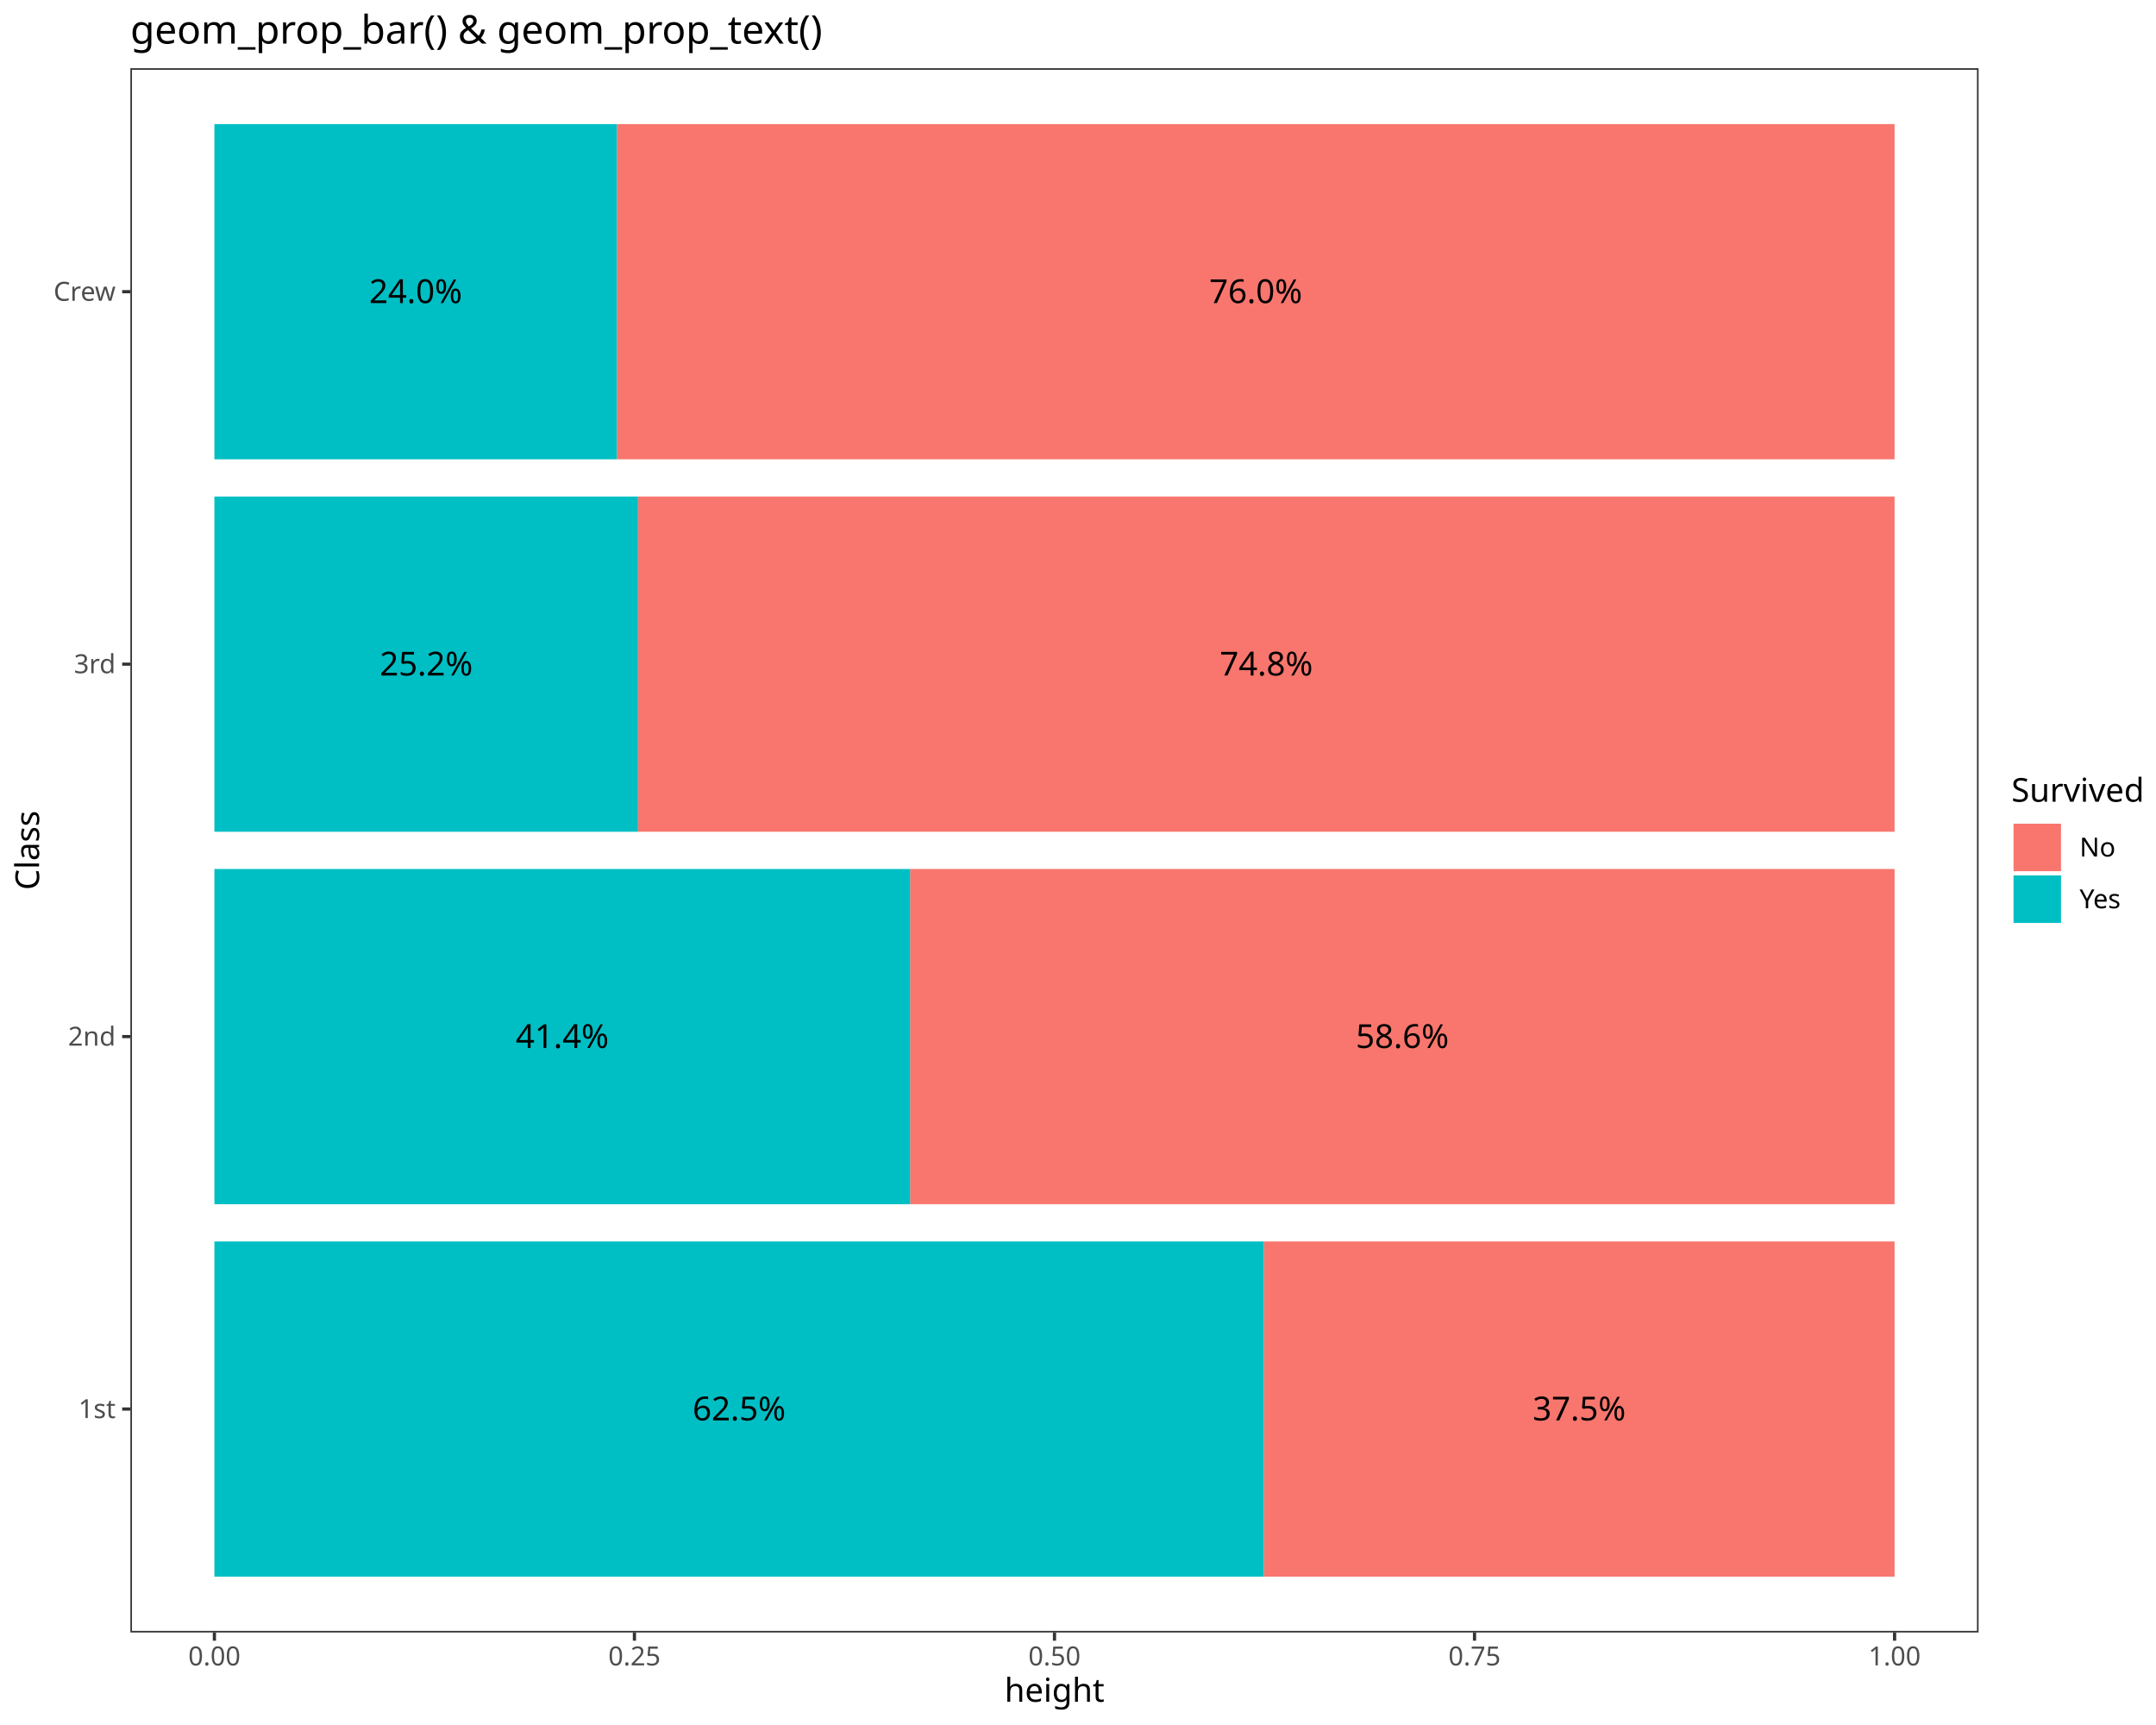
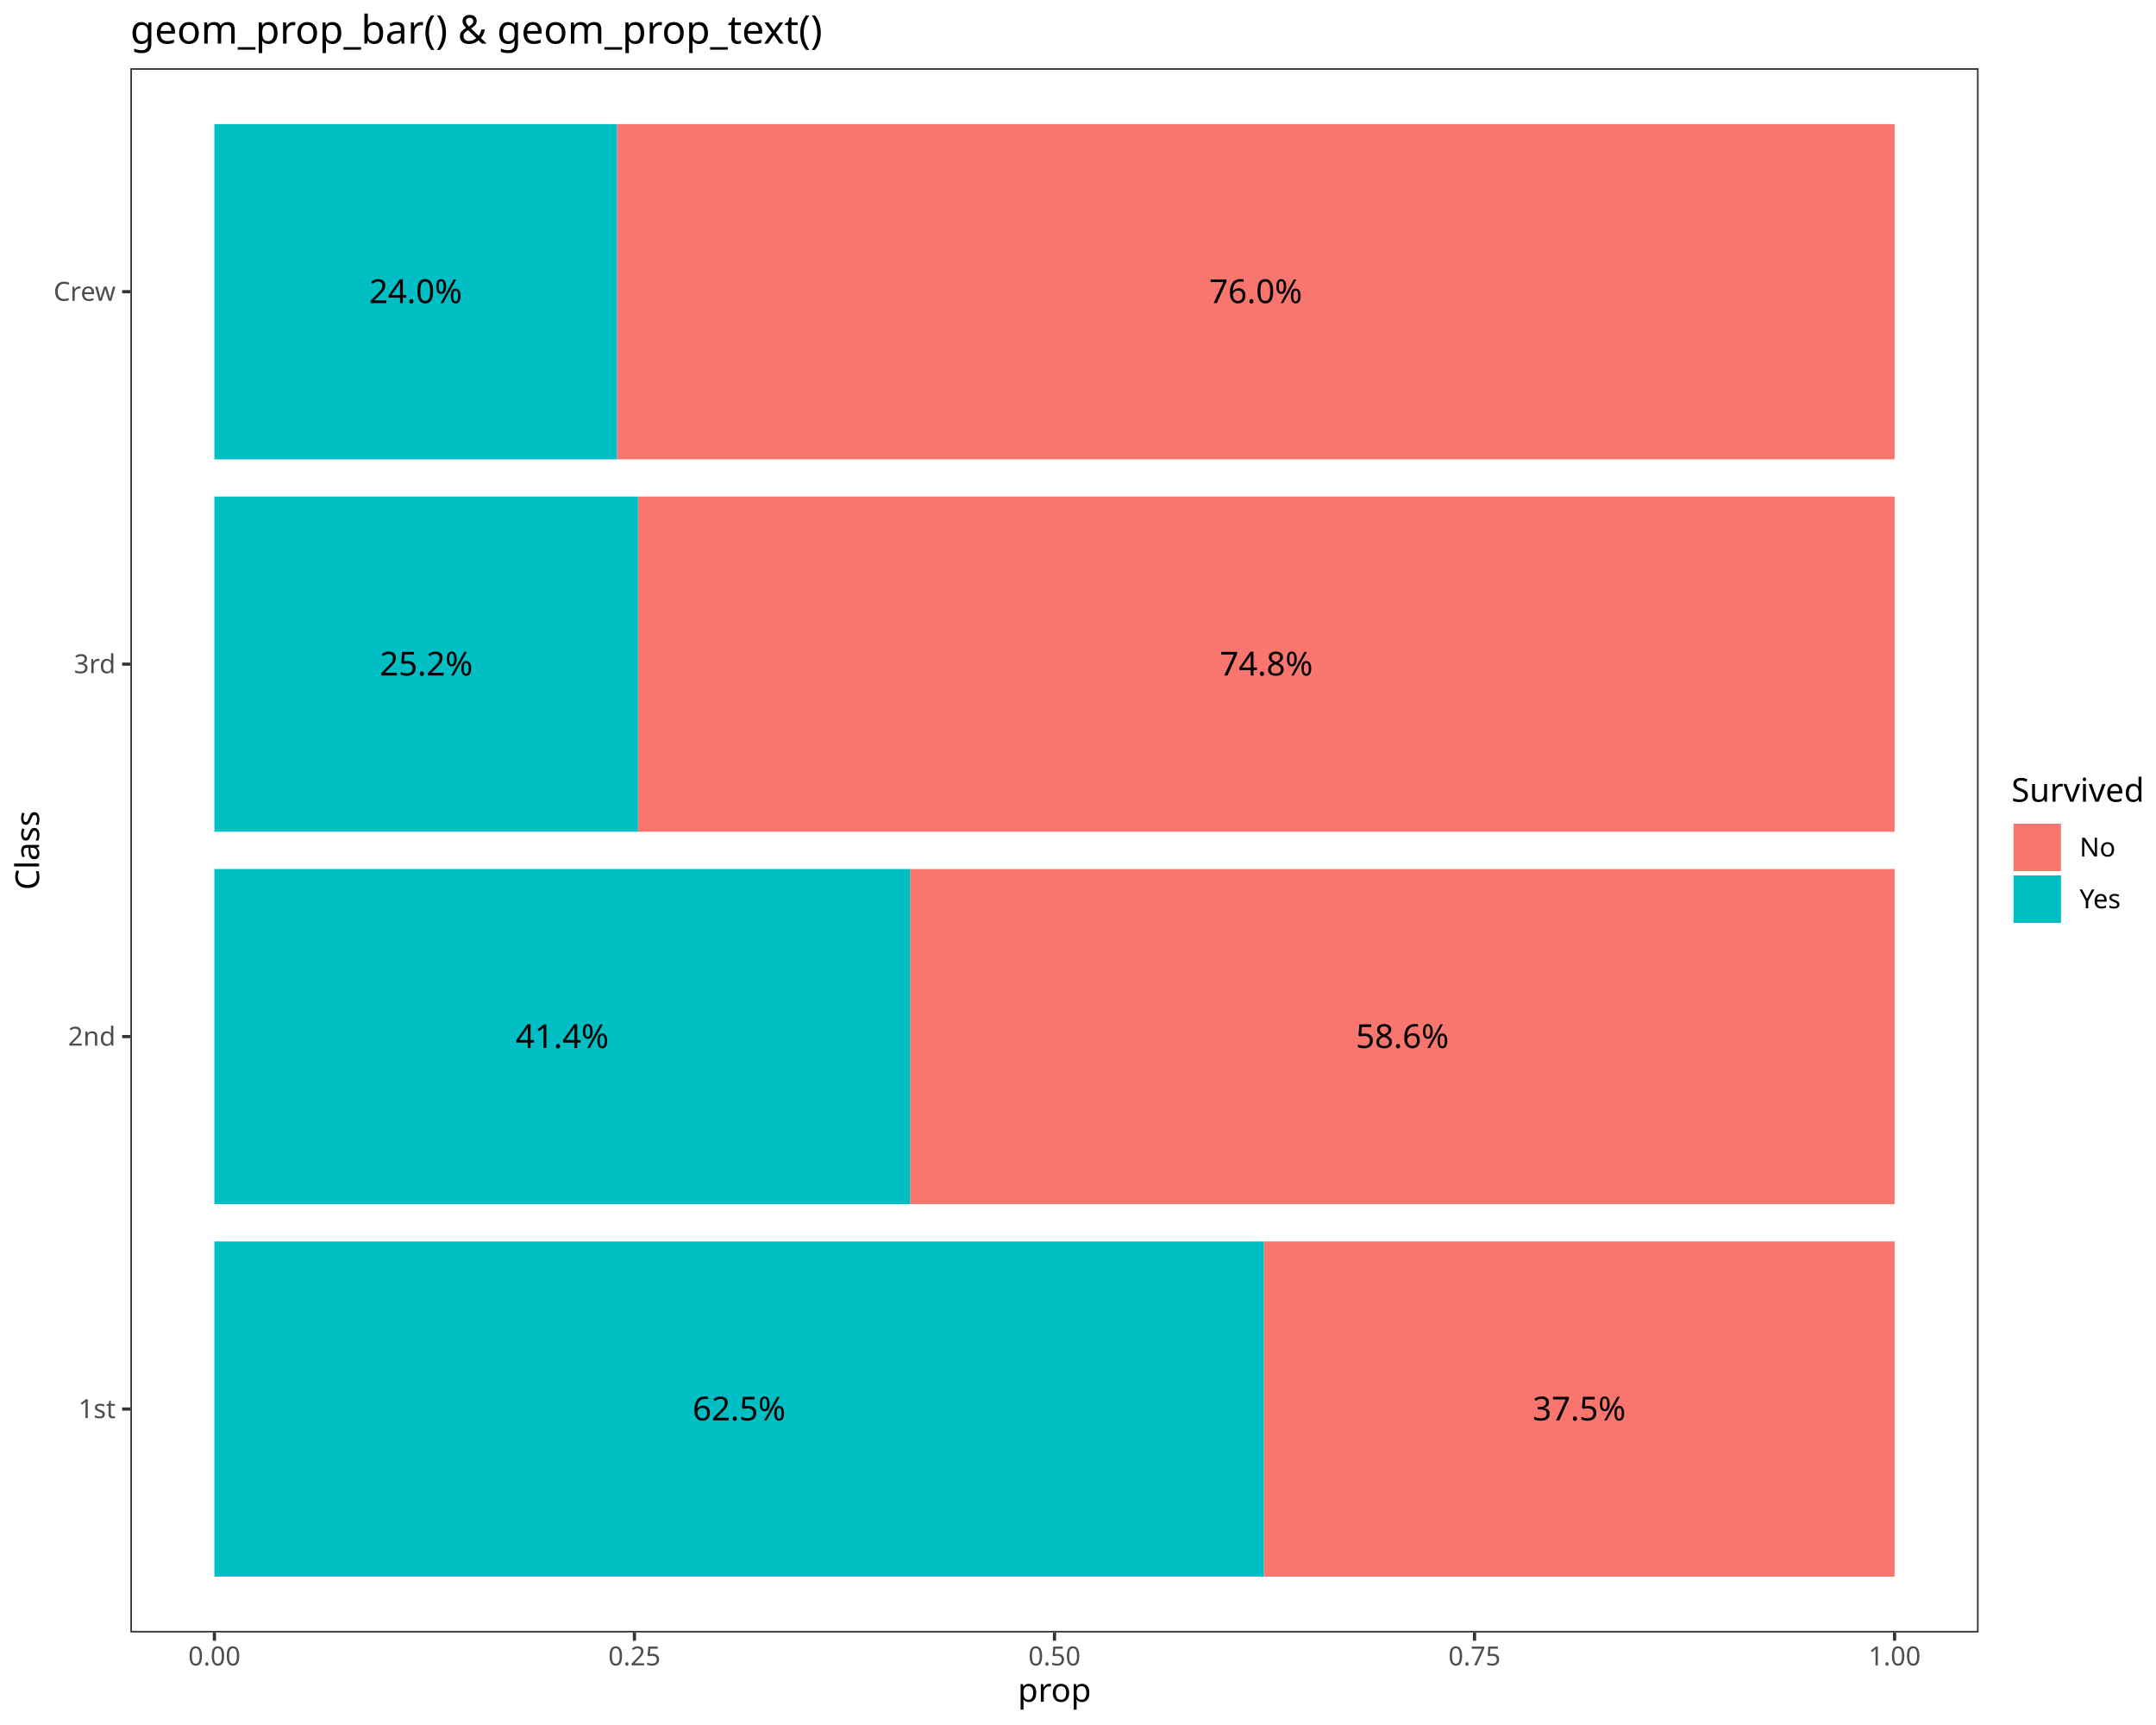
<svg xmlns="http://www.w3.org/2000/svg" class="svglite" data-engine-version="2.0" width="720.00pt" height="576.00pt" viewBox="0 0 720.00 576.00">
  <defs>
    <style type="text/css">
    .svglite line, .svglite polyline, .svglite polygon, .svglite path, .svglite rect, .svglite circle {
      fill: none;
      stroke: #000000;
      stroke-linecap: round;
      stroke-linejoin: round;
      stroke-miterlimit: 10.00;
    }
  </style>
  </defs>
  <rect width="100%" height="100%" style="stroke: none; fill: #FFFFFF;" />
  <defs>
    <clipPath id="cpMC4wMHw3MjAuMDB8MC4wMHw1NzYuMDA=">
      <rect x="0.00" y="0.00" width="720.00" height="576.00" />
    </clipPath>
  </defs>
  <g clip-path="url(#cpMC4wMHw3MjAuMDB8MC4wMHw1NzYuMDA=)">
    <rect x="0.00" y="0.00" width="720.00" height="576.00" style="stroke-width: 1.07; stroke: #FFFFFF; fill: #FFFFFF;" />
  </g>
  <defs>
    <clipPath id="cpNDMuNTR8NjYwLjc1fDIyLjc4fDU0NS4xMQ==">
      <rect x="43.54" y="22.78" width="617.21" height="522.33" />
    </clipPath>
  </defs>
  <g clip-path="url(#cpNDMuNTR8NjYwLjc1fDIyLjc4fDU0NS4xMQ==)">
    <rect x="43.54" y="22.78" width="617.21" height="522.33" style="stroke-width: 1.07; stroke: none; fill: #FFFFFF;" />
    <rect x="422.07" y="414.53" width="210.63" height="111.93" style="stroke-width: 1.07; stroke: none; stroke-linecap: butt; stroke-linejoin: miter; fill: #F8766D;" />
    <rect x="71.60" y="414.53" width="350.47" height="111.93" style="stroke-width: 1.07; stroke: none; stroke-linecap: butt; stroke-linejoin: miter; fill: #00BFC4;" />
    <rect x="303.91" y="290.17" width="328.79" height="111.93" style="stroke-width: 1.07; stroke: none; stroke-linecap: butt; stroke-linejoin: miter; fill: #F8766D;" />
    <rect x="71.60" y="290.17" width="232.32" height="111.93" style="stroke-width: 1.07; stroke: none; stroke-linecap: butt; stroke-linejoin: miter; fill: #00BFC4;" />
    <rect x="213.07" y="165.80" width="419.63" height="111.93" style="stroke-width: 1.07; stroke: none; stroke-linecap: butt; stroke-linejoin: miter; fill: #F8766D;" />
    <rect x="71.60" y="165.80" width="141.47" height="111.93" style="stroke-width: 1.07; stroke: none; stroke-linecap: butt; stroke-linejoin: miter; fill: #00BFC4;" />
    <rect x="206.01" y="41.44" width="426.69" height="111.93" style="stroke-width: 1.07; stroke: none; stroke-linecap: butt; stroke-linejoin: miter; fill: #F8766D;" />
    <rect x="71.60" y="41.44" width="134.41" height="111.93" style="stroke-width: 1.07; stroke: none; stroke-linecap: butt; stroke-linejoin: miter; fill: #00BFC4;" />
    <text x="527.38" y="474.29" text-anchor="middle" style="font-size: 11.04px; font-family: sans;" textLength="31.30px" lengthAdjust="spacingAndGlyphs">37.5%</text>
    <text x="246.83" y="474.29" text-anchor="middle" style="font-size: 11.04px; font-family: sans;" textLength="31.30px" lengthAdjust="spacingAndGlyphs">62.5%</text>
    <text x="468.31" y="349.93" text-anchor="middle" style="font-size: 11.04px; font-family: sans;" textLength="31.30px" lengthAdjust="spacingAndGlyphs">58.6%</text>
    <text x="187.76" y="349.93" text-anchor="middle" style="font-size: 11.04px; font-family: sans;" textLength="31.30px" lengthAdjust="spacingAndGlyphs">41.4%</text>
    <text x="422.88" y="225.56" text-anchor="middle" style="font-size: 11.04px; font-family: sans;" textLength="31.30px" lengthAdjust="spacingAndGlyphs">74.8%</text>
    <text x="142.33" y="225.56" text-anchor="middle" style="font-size: 11.04px; font-family: sans;" textLength="31.30px" lengthAdjust="spacingAndGlyphs">25.2%</text>
    <text x="419.35" y="101.20" text-anchor="middle" style="font-size: 11.04px; font-family: sans;" textLength="31.30px" lengthAdjust="spacingAndGlyphs">76.0%</text>
    <text x="138.80" y="101.20" text-anchor="middle" style="font-size: 11.04px; font-family: sans;" textLength="31.30px" lengthAdjust="spacingAndGlyphs">24.0%</text>
    <rect x="43.54" y="22.78" width="617.21" height="522.33" style="stroke-width: 1.07; stroke: #333333;" />
  </g>
  <g clip-path="url(#cpMC4wMHw3MjAuMDB8MC4wMHw1NzYuMDA=)">
    <text x="38.61" y="473.52" text-anchor="end" style="font-size: 8.80px; fill: #4D4D4D; font-family: sans;" textLength="11.74px" lengthAdjust="spacingAndGlyphs">1st</text>
    <text x="38.61" y="349.16" text-anchor="end" style="font-size: 8.80px; fill: #4D4D4D; font-family: sans;" textLength="14.68px" lengthAdjust="spacingAndGlyphs">2nd</text>
    <text x="38.61" y="224.79" text-anchor="end" style="font-size: 8.80px; fill: #4D4D4D; font-family: sans;" textLength="12.72px" lengthAdjust="spacingAndGlyphs">3rd</text>
    <text x="38.61" y="100.43" text-anchor="end" style="font-size: 8.80px; fill: #4D4D4D; font-family: sans;" textLength="20.54px" lengthAdjust="spacingAndGlyphs">Crew</text>
    <polyline points="40.80,470.49 43.54,470.49 " style="stroke-width: 1.07; stroke: #333333; stroke-linecap: butt;" />
    <polyline points="40.80,346.13 43.54,346.13 " style="stroke-width: 1.07; stroke: #333333; stroke-linecap: butt;" />
    <polyline points="40.80,221.77 43.54,221.77 " style="stroke-width: 1.07; stroke: #333333; stroke-linecap: butt;" />
    <polyline points="40.80,97.40 43.54,97.40 " style="stroke-width: 1.07; stroke: #333333; stroke-linecap: butt;" />
    <polyline points="71.60,547.85 71.60,545.11 " style="stroke-width: 1.07; stroke: #333333; stroke-linecap: butt;" />
    <polyline points="211.87,547.85 211.87,545.11 " style="stroke-width: 1.07; stroke: #333333; stroke-linecap: butt;" />
    <polyline points="352.15,547.85 352.15,545.11 " style="stroke-width: 1.07; stroke: #333333; stroke-linecap: butt;" />
    <polyline points="492.42,547.85 492.42,545.11 " style="stroke-width: 1.07; stroke: #333333; stroke-linecap: butt;" />
    <polyline points="632.70,547.85 632.70,545.11 " style="stroke-width: 1.07; stroke: #333333; stroke-linecap: butt;" />
    <text x="71.60" y="556.10" text-anchor="middle" style="font-size: 8.80px; fill: #4D4D4D; font-family: sans;" textLength="17.13px" lengthAdjust="spacingAndGlyphs">0.00</text>
    <text x="211.87" y="556.10" text-anchor="middle" style="font-size: 8.80px; fill: #4D4D4D; font-family: sans;" textLength="17.13px" lengthAdjust="spacingAndGlyphs">0.25</text>
    <text x="352.15" y="556.10" text-anchor="middle" style="font-size: 8.80px; fill: #4D4D4D; font-family: sans;" textLength="17.13px" lengthAdjust="spacingAndGlyphs">0.50</text>
    <text x="492.42" y="556.10" text-anchor="middle" style="font-size: 8.80px; fill: #4D4D4D; font-family: sans;" textLength="17.13px" lengthAdjust="spacingAndGlyphs">0.75</text>
    <text x="632.70" y="556.10" text-anchor="middle" style="font-size: 8.80px; fill: #4D4D4D; font-family: sans;" textLength="17.13px" lengthAdjust="spacingAndGlyphs">1.00</text>
-     <text x="352.15" y="568.24" text-anchor="middle" style="font-size: 11.00px; font-family: sans;" textLength="29.97px" lengthAdjust="spacingAndGlyphs">height</text>
+     <text x="352.15" y="568.24" text-anchor="middle" style="font-size: 11.00px; font-family: sans;" textLength="22.02px" lengthAdjust="spacingAndGlyphs">prop</text>
    <text transform="translate(13.05,283.95) rotate(-90)" text-anchor="middle" style="font-size: 11.00px; font-family: sans;" textLength="27.52px" lengthAdjust="spacingAndGlyphs">Class</text>
    <rect x="671.71" y="259.00" width="42.81" height="49.89" style="stroke-width: 1.07; stroke: none; fill: #FFFFFF;" />
    <text x="671.71" y="267.71" style="font-size: 11.00px; font-family: sans;" textLength="42.81px" lengthAdjust="spacingAndGlyphs">Survived</text>
    <rect x="671.71" y="274.33" width="17.28" height="17.28" style="stroke-width: 1.07; stroke: none; fill: #FFFFFF;" />
    <rect x="672.42" y="275.04" width="15.86" height="15.86" style="stroke-width: 1.07; stroke: none; stroke-linecap: butt; stroke-linejoin: miter; fill: #F8766D;" />
    <rect x="671.71" y="291.61" width="17.28" height="17.28" style="stroke-width: 1.07; stroke: none; fill: #FFFFFF;" />
    <rect x="672.42" y="292.32" width="15.86" height="15.86" style="stroke-width: 1.07; stroke: none; stroke-linecap: butt; stroke-linejoin: miter; fill: #00BFC4;" />
    <text x="694.47" y="286.00" style="font-size: 8.80px; font-family: sans;" textLength="11.25px" lengthAdjust="spacingAndGlyphs">No</text>
    <text x="694.47" y="303.28" style="font-size: 8.80px; font-family: sans;" textLength="15.17px" lengthAdjust="spacingAndGlyphs">Yes</text>
    <text x="43.54" y="14.56" style="font-size: 13.20px; font-family: sans;" textLength="222.35px" lengthAdjust="spacingAndGlyphs">geom_prop_bar() &amp; geom_prop_text()</text>
  </g>
</svg>
